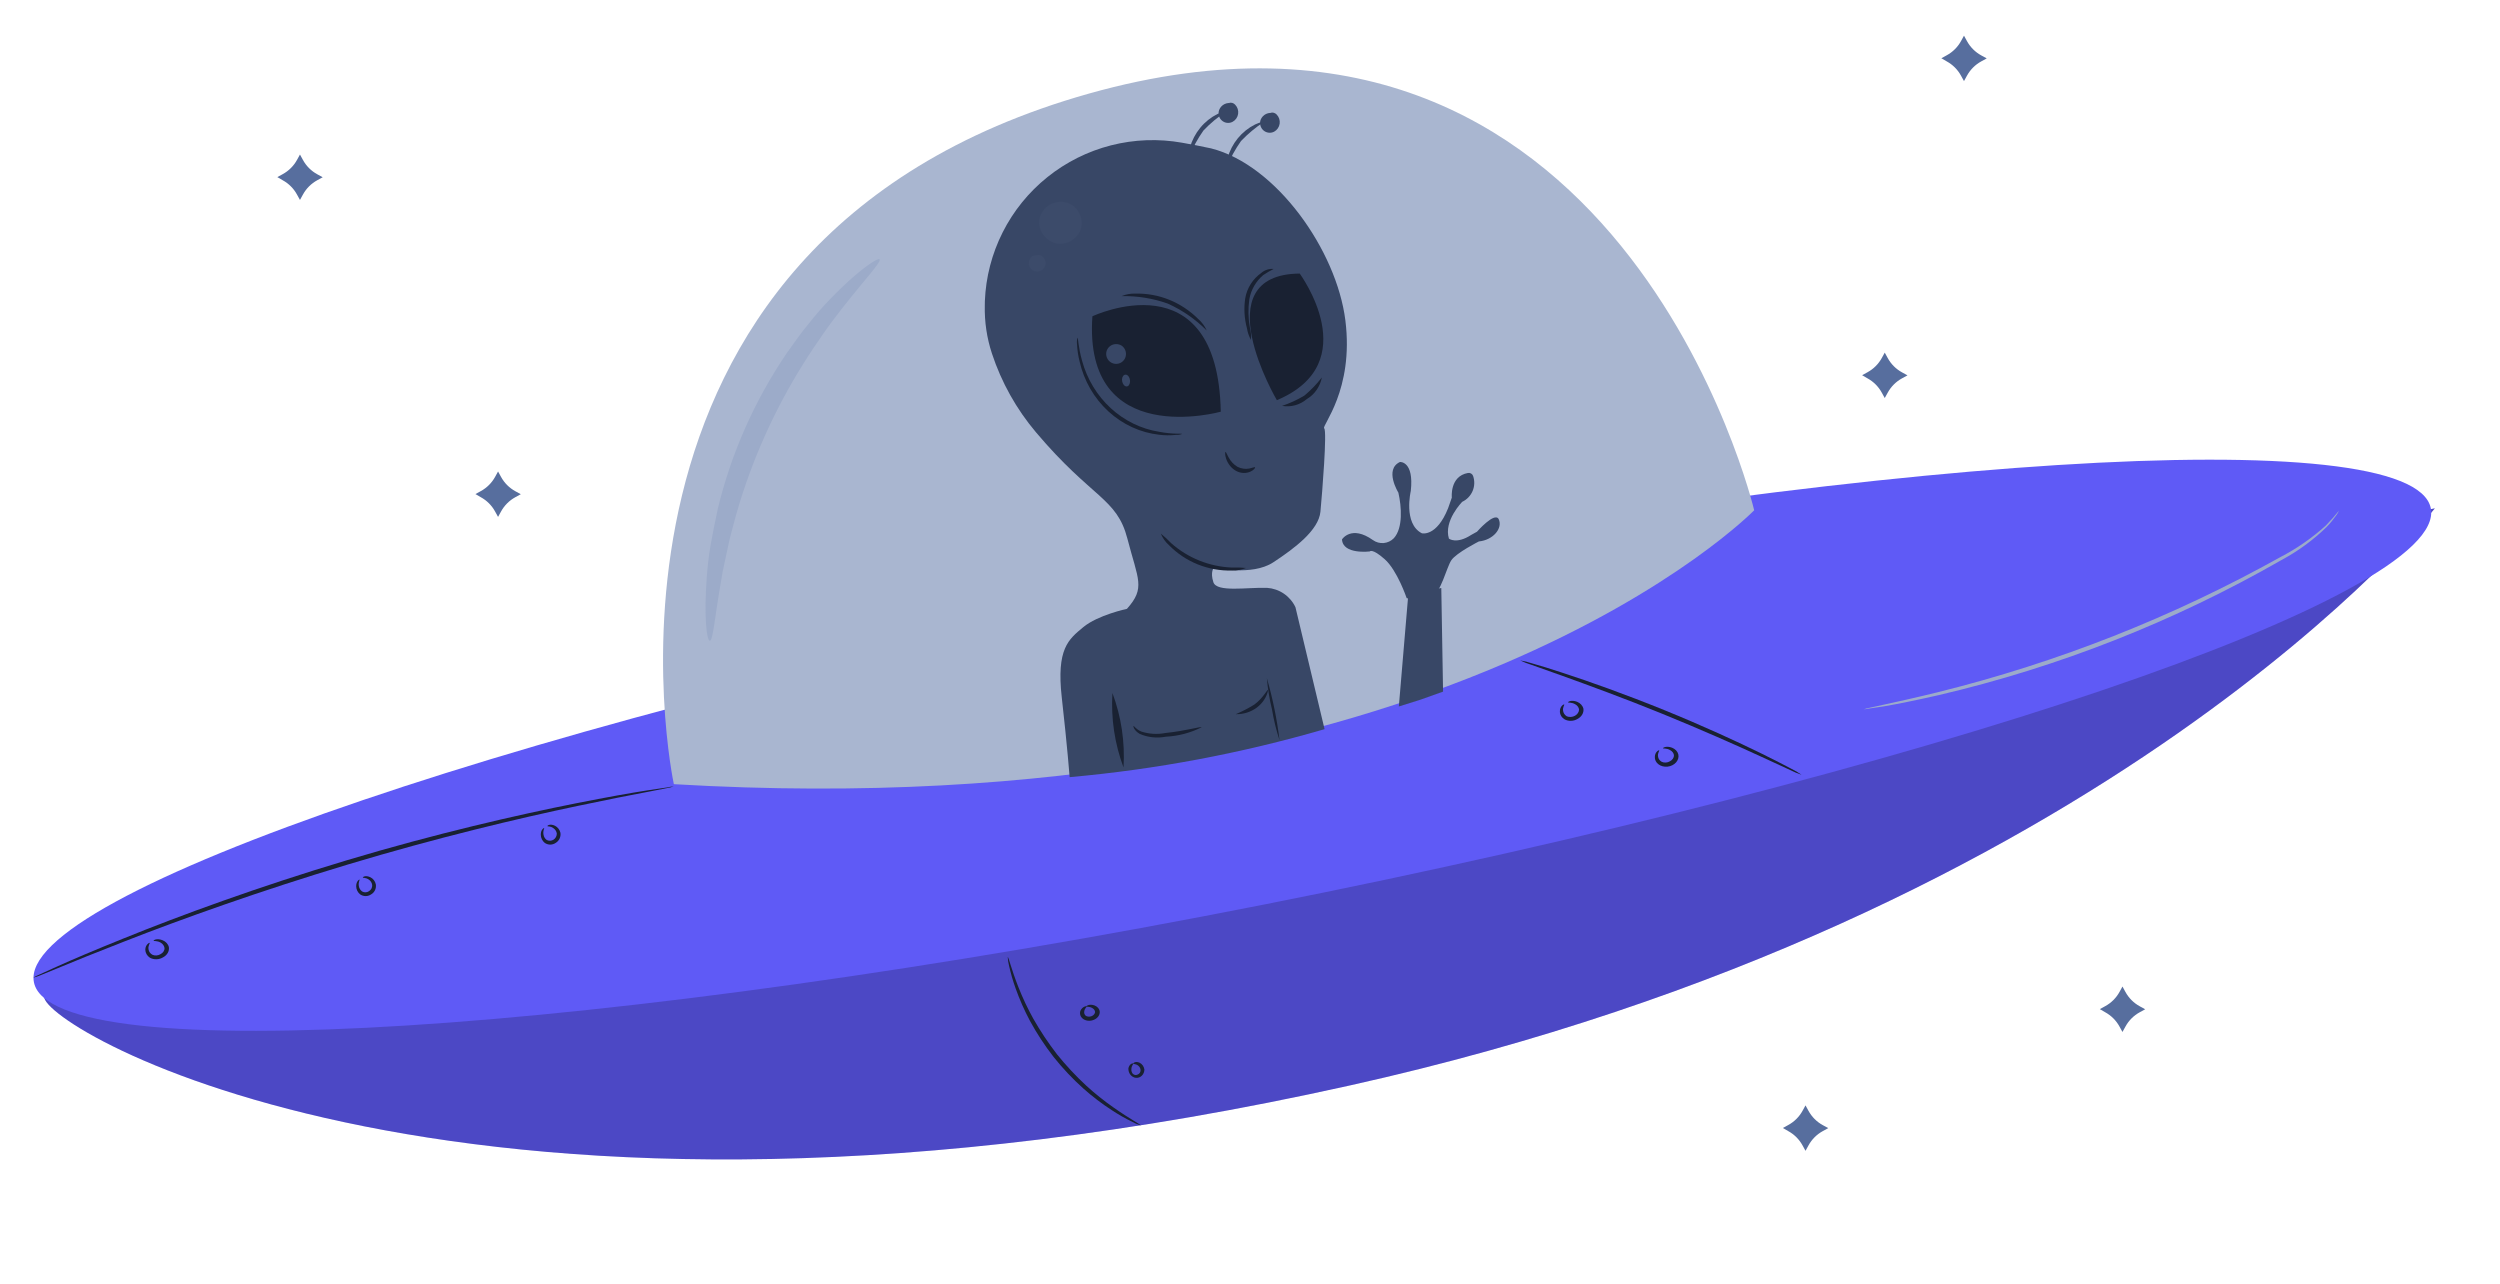
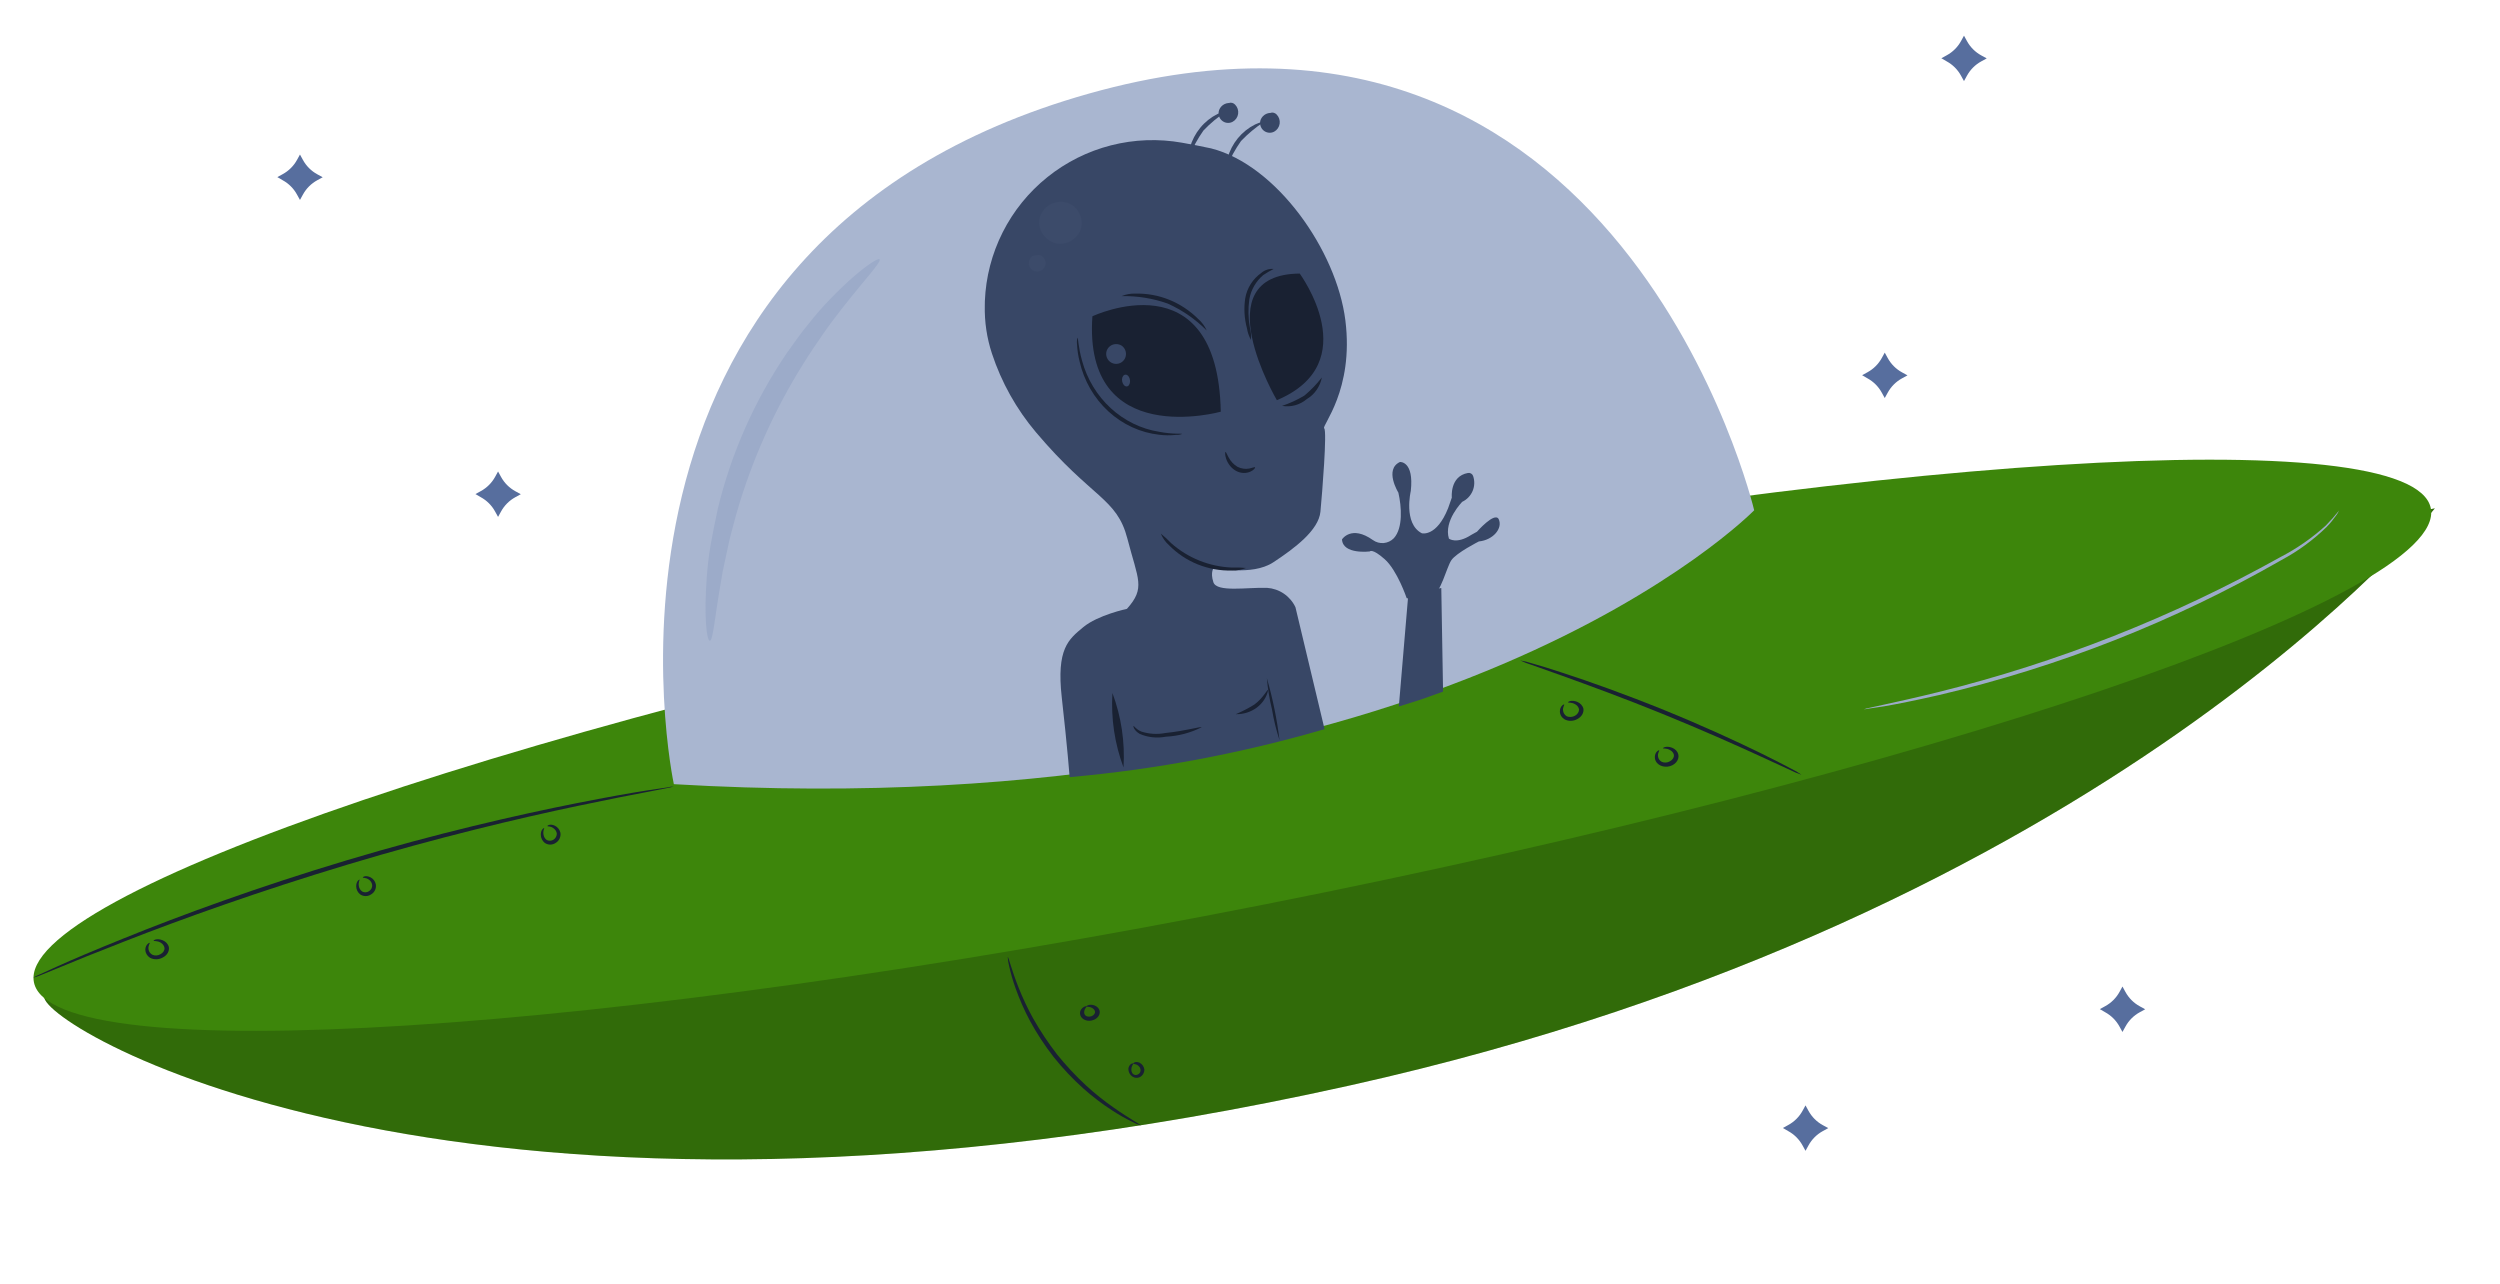
<svg xmlns="http://www.w3.org/2000/svg" width="631" height="324" viewbox="0 0 631 324" fill="none">
-   <path d="M11.139 251.506C10.397 259.2 117.384 323.723 340.77 273.954C532.729 231.211 614.553 128.305 614.553 128.305L11.139 251.506Z" fill="#5F5AF6" />
+   <path d="M11.139 251.506C10.397 259.2 117.384 323.723 340.77 273.954C532.729 231.211 614.553 128.305 614.553 128.305L11.139 251.506Z" fill="#3d860b" />
  <path opacity="0.2" d="M11.139 251.506C10.397 259.2 117.384 323.723 340.77 273.954C532.729 231.211 614.553 128.305 614.553 128.305L11.139 251.506Z" fill="black" />
-   <path d="M319.006 228.313C486.063 195.277 617.93 150.496 613.534 128.289C609.14 106.084 470.151 114.861 303.091 147.897C136.034 180.932 4.169 225.713 8.563 247.92C12.957 270.125 151.948 261.346 319.006 228.313Z" fill="#5F5AF6" />
+   <path d="M319.006 228.313C486.063 195.277 617.93 150.496 613.534 128.289C609.14 106.084 470.151 114.861 303.091 147.897C136.034 180.932 4.169 225.713 8.563 247.92C12.957 270.125 151.948 261.346 319.006 228.313Z" fill="#3d860b" />
  <path d="M170.078 197.925C170.078 197.925 140.689 61.425 274.861 23.617C409.033 -14.194 442.756 128.794 442.756 128.794C442.756 128.794 364.254 209.375 170.078 197.925Z" fill="#A9B6D0" />
  <path d="M222.005 65.449C222.561 66.037 218.345 70.422 212.372 78.058C210.903 79.963 209.278 82.054 207.673 84.405C206.067 86.758 204.323 89.272 202.682 91.935C195.354 103.661 189.701 116.347 185.882 129.629C185.058 132.717 184.207 135.627 183.661 138.392C183.114 141.154 182.425 143.776 182.083 146.143C180.403 155.66 179.98 161.716 179.166 161.717C178.349 161.715 177.647 155.623 178.394 145.575C178.593 143.086 178.862 140.365 179.371 137.485C179.878 134.606 180.521 131.523 181.201 128.293C184.599 114.307 190.485 101.044 198.577 89.132C200.5 86.447 202.277 83.867 204.182 81.612C205.863 79.475 207.652 77.426 209.542 75.471C216.421 68.311 221.601 64.92 222.005 65.449Z" fill="#9CABC9" />
  <path d="M590.373 128.868C590.193 129.283 589.965 129.673 589.695 130.033C588.953 131.093 588.131 132.09 587.235 133.019C583.832 136.328 579.986 139.139 575.809 141.373C548.78 156.866 519.663 168.34 489.363 175.442C483.473 176.789 478.818 177.707 475.573 178.271L471.78 178.835C471.341 178.932 470.897 178.998 470.448 179.033C470.867 178.86 471.308 178.74 471.756 178.674L475.491 177.852C478.754 177.141 483.453 176.115 489.23 174.683C519.361 167.21 548.373 155.763 575.519 140.638C579.686 138.485 583.556 135.797 587.037 132.641C588.214 131.442 589.328 130.183 590.373 128.868Z" fill="#9CABC9" />
  <path d="M287.908 284.052C287.198 283.846 286.514 283.556 285.872 283.189C284.057 282.318 282.303 281.322 280.624 280.21C278.107 278.588 275.723 276.773 273.49 274.781C270.758 272.34 268.238 269.676 265.959 266.813C263.71 263.929 261.701 260.868 259.955 257.656C258.552 255.027 257.347 252.297 256.349 249.491C255.666 247.602 255.109 245.671 254.676 243.709C254.488 242.996 254.379 242.264 254.352 241.526C254.55 241.497 255.225 244.531 257.051 249.165C258.129 251.898 259.385 254.558 260.81 257.129C262.588 260.258 264.586 263.257 266.788 266.108C269.043 268.914 271.503 271.55 274.147 273.999C276.321 275.991 278.627 277.837 281.049 279.525C285.175 282.449 287.999 283.857 287.908 284.052Z" fill="#192132" />
  <path d="M274.301 254.03C274.322 254.172 273.751 254.502 273.669 255.275C273.623 255.479 273.634 255.686 273.702 255.88C273.769 256.074 273.89 256.249 274.057 256.392C274.263 256.513 274.503 256.584 274.76 256.6C275.014 256.615 275.276 256.573 275.514 256.481C275.751 256.387 275.957 256.243 276.113 256.066C276.27 255.888 276.368 255.681 276.402 255.467C276.391 255.263 276.326 255.066 276.209 254.891C276.093 254.715 275.929 254.568 275.732 254.454C274.99 253.989 274.301 254.195 274.229 254.041C274.157 253.886 274.921 253.341 276.195 253.748C276.571 253.88 276.892 254.091 277.132 254.361C277.371 254.632 277.52 254.952 277.568 255.294C277.612 255.734 277.479 256.184 277.19 256.572C276.903 256.962 276.478 257.267 275.977 257.444C275.548 257.612 275.079 257.677 274.621 257.632C274.166 257.586 273.741 257.432 273.396 257.189C273.053 256.943 272.805 256.619 272.682 256.25C272.559 255.883 272.566 255.487 272.701 255.111C273.246 253.94 274.328 253.881 274.301 254.03Z" fill="#192132" />
  <path d="M286.037 268.481C286.06 268.636 285.617 268.946 285.56 269.807C285.536 270.023 285.556 270.247 285.621 270.457C285.684 270.669 285.787 270.863 285.926 271.028C286.097 271.192 286.308 271.299 286.531 271.33C286.756 271.36 286.98 271.315 287.177 271.199C287.387 271.121 287.57 270.971 287.697 270.772C287.825 270.573 287.891 270.334 287.888 270.087C287.869 269.868 287.806 269.658 287.704 269.469C287.601 269.279 287.462 269.115 287.297 268.989C286.665 268.454 286.1 268.63 286.037 268.481C285.975 268.333 286.583 267.752 287.654 268.241C287.969 268.399 288.243 268.639 288.452 268.941C288.661 269.242 288.797 269.595 288.85 269.967C288.842 270.261 288.779 270.552 288.666 270.817C288.555 271.083 288.392 271.319 288.192 271.514C287.994 271.706 287.76 271.855 287.503 271.945C287.247 272.037 286.976 272.07 286.707 272.043C286.436 272.02 286.171 271.933 285.928 271.794C285.685 271.658 285.47 271.465 285.292 271.238C285.116 271.007 284.982 270.741 284.9 270.458C284.819 270.174 284.788 269.875 284.814 269.58C285.157 268.321 286.054 268.321 286.037 268.481Z" fill="#192132" />
  <path d="M8.385 246.767C8.87 246.458 9.382 246.197 9.916 245.987L14.412 243.946C18.222 242.21 23.962 239.778 31.12 236.89C45.294 231.135 65.179 223.832 87.571 217.121C109.963 210.407 130.616 205.676 145.632 202.705C153.139 201.22 159.242 200.128 163.458 199.48L168.332 198.755C168.894 198.618 169.466 198.533 170.044 198.501C169.499 198.679 168.942 198.818 168.375 198.911L163.534 199.857C159.339 200.646 153.251 201.838 145.759 203.424C130.789 206.574 110.22 211.457 87.85 218.185C65.481 224.914 45.614 232.051 31.373 237.631C24.241 240.414 18.502 242.721 14.559 244.375L9.996 246.241C9.473 246.459 8.935 246.636 8.385 246.767Z" fill="#192132" />
  <path d="M454.707 195.552C453.748 195.247 452.817 194.86 451.926 194.397L444.464 190.96C438.16 188.054 429.407 184.167 419.597 180.174C409.788 176.18 400.802 172.911 394.253 170.546L386.504 167.795C385.536 167.503 384.596 167.131 383.688 166.685C384.688 166.847 385.672 167.09 386.632 167.415C388.504 167.941 391.193 168.748 394.495 169.846C401.115 172 410.175 175.219 420.005 179.207C429.833 183.198 438.567 187.229 444.79 190.287C447.897 191.837 450.411 193.113 452.116 194.025C453.024 194.459 453.89 194.968 454.707 195.552Z" fill="#192132" />
  <path d="M394.796 177.812C394.95 177.909 394.344 178.491 394.538 179.487C394.63 180.022 394.965 180.497 395.472 180.806C395.793 180.929 396.151 180.98 396.51 180.953C396.869 180.928 397.216 180.824 397.526 180.652C397.833 180.481 398.087 180.248 398.267 179.973C398.45 179.699 398.549 179.393 398.559 179.084C398.517 178.817 398.41 178.561 398.247 178.334C398.081 178.107 397.862 177.914 397.602 177.77C396.664 177.2 395.822 177.423 395.777 177.272C395.732 177.122 396.617 176.576 398.06 177.129C398.463 177.295 398.813 177.536 399.088 177.833C399.364 178.133 399.558 178.484 399.653 178.863C399.728 179.366 399.621 179.881 399.355 180.345C399.087 180.811 398.668 181.2 398.152 181.47C397.66 181.763 397.086 181.926 396.499 181.94C395.915 181.955 395.346 181.816 394.867 181.545C394.505 181.314 394.211 181.013 394.012 180.665C393.811 180.315 393.71 179.927 393.714 179.529C393.723 178.189 394.757 177.701 394.796 177.812Z" fill="#192132" />
  <path d="M137.362 209.025C137.38 209.142 137 209.693 137.184 210.673C137.222 210.942 137.315 211.198 137.455 211.429C137.596 211.661 137.78 211.86 137.999 212.014C138.269 212.153 138.571 212.217 138.873 212.2C139.175 212.186 139.466 212.092 139.72 211.926C139.977 211.762 140.184 211.533 140.327 211.259C140.471 210.987 140.544 210.68 140.538 210.37C140.496 210.104 140.399 209.851 140.258 209.624C140.114 209.397 139.928 209.201 139.709 209.053C138.908 208.44 138.211 208.662 138.169 208.509C138.126 208.359 138.856 207.835 140.077 208.423C140.42 208.596 140.721 208.843 140.959 209.152C141.197 209.458 141.367 209.814 141.453 210.195C141.528 210.697 141.454 211.209 141.24 211.663C141.026 212.117 140.685 212.494 140.259 212.745C139.852 213.027 139.372 213.179 138.879 213.179C138.386 213.178 137.902 213.026 137.492 212.741C137.187 212.499 136.94 212.187 136.767 211.834C136.596 211.479 136.502 211.09 136.496 210.695C136.473 209.375 137.324 208.894 137.362 209.025Z" fill="#192132" />
  <path d="M90.772 222.028C90.79 222.145 90.406 222.675 90.574 223.676C90.62 223.943 90.717 224.198 90.86 224.429C91.004 224.657 91.191 224.855 91.409 225.012C91.676 225.163 91.978 225.236 92.283 225.223C92.587 225.208 92.882 225.108 93.132 224.932C93.398 224.779 93.614 224.549 93.758 224.274C93.901 223.998 93.963 223.685 93.94 223.373C93.902 223.105 93.811 222.847 93.67 222.616C93.53 222.384 93.343 222.186 93.125 222.034C92.324 221.443 91.622 221.645 91.58 221.492C91.537 221.342 92.272 220.838 93.497 221.425C93.839 221.595 94.141 221.844 94.376 222.15C94.613 222.458 94.778 222.816 94.858 223.195C94.941 223.696 94.873 224.206 94.662 224.661C94.45 225.116 94.105 225.493 93.676 225.739C93.268 226.022 92.786 226.174 92.291 226.173C91.796 226.173 91.311 226.022 90.9 225.737C90.594 225.496 90.346 225.185 90.173 224.833C90.001 224.478 89.907 224.09 89.902 223.695C89.898 222.375 90.734 221.896 90.772 222.028Z" fill="#192132" />
  <path d="M37.78 237.985C37.909 238.083 37.304 238.665 37.498 239.661C37.538 239.931 37.645 240.186 37.811 240.413C37.977 240.64 38.196 240.831 38.456 240.977C38.77 241.123 39.13 241.187 39.495 241.161C39.86 241.135 40.211 241.02 40.511 240.83C40.833 240.673 41.101 240.44 41.278 240.162C41.458 239.884 41.544 239.571 41.523 239.26C41.433 238.724 41.095 238.249 40.589 237.94C39.651 237.37 38.785 237.599 38.762 237.444C38.739 237.291 39.604 236.748 41.051 237.32C41.454 237.482 41.805 237.723 42.079 238.025C42.349 238.325 42.536 238.677 42.623 239.057C42.7 239.554 42.598 240.066 42.334 240.528C42.069 240.988 41.652 241.376 41.14 241.643C40.645 241.938 40.065 242.103 39.475 242.117C38.885 242.131 38.31 241.995 37.827 241.721C37.472 241.483 37.185 241.181 36.986 240.833C36.787 240.485 36.681 240.099 36.673 239.705C36.705 238.362 37.74 237.871 37.78 237.985Z" fill="#192132" />
  <path d="M418.765 189.394C418.918 189.486 418.312 190.054 418.499 191.003C418.537 191.263 418.638 191.512 418.797 191.733C418.956 191.954 419.172 192.142 419.425 192.283C419.736 192.429 420.094 192.492 420.458 192.469C420.818 192.445 421.172 192.336 421.473 192.152C421.796 191.994 422.066 191.764 422.248 191.49C422.432 191.214 422.521 190.907 422.508 190.599C422.464 190.342 422.36 190.098 422.196 189.882C422.034 189.663 421.817 189.48 421.561 189.341C420.626 188.772 419.789 189.012 419.744 188.865C419.7 188.72 420.585 188.185 422.02 188.718C422.423 188.876 422.774 189.106 423.047 189.397C423.321 189.689 423.511 190.03 423.604 190.398C423.683 190.743 423.675 191.1 423.58 191.448C423.483 191.798 423.302 192.128 423.047 192.422C422.792 192.715 422.469 192.961 422.097 193.147C421.727 193.333 421.32 193.453 420.9 193.5C420.479 193.546 420.057 193.518 419.659 193.415C419.262 193.314 418.9 193.142 418.598 192.91C418.293 192.679 418.053 192.394 417.896 192.074C417.737 191.754 417.665 191.404 417.681 191.049C417.694 189.765 418.724 189.266 418.765 189.394Z" fill="#192132" />
  <path d="M298.363 36.022C292.405 34.961 286.288 35.187 280.423 36.684C274.56 38.181 269.083 40.917 264.367 44.704C259.648 48.489 255.799 53.241 253.076 58.637C250.353 64.033 248.818 69.949 248.58 75.984L248.563 77.107C248.47 81.222 249.079 85.322 250.366 89.229C252.762 96.506 256.534 103.253 261.478 109.106C275.66 125.9 281.874 125.587 284.559 135.972C287.247 146.358 289.176 148.37 284.439 153.673C284.439 153.673 277.088 155.235 273.403 158.304C269.721 161.375 266.596 163.673 267.997 176.1C269.396 188.529 269.98 196.153 269.98 196.153C291.77 194.208 313.319 190.151 334.323 184.04L326.973 153.268C326.325 151.888 325.317 150.706 324.057 149.845C322.795 148.984 321.327 148.476 319.803 148.373C314.721 148.213 307.115 149.568 306.256 146.948C305.397 144.329 306.399 143.245 306.399 143.245C306.399 143.245 315.932 145.509 321.373 141.932C326.814 138.355 332.829 133.819 333.276 129.154C333.725 124.489 334.985 108.693 334.225 108.115C333.468 107.536 341.787 98.504 339.573 80.867C337.358 63.228 322.2 41.654 305.691 37.455C303.151 36.912 300.708 36.433 298.363 36.022Z" fill="#384766" />
  <path d="M275.721 79.831C275.721 79.831 307.362 64.83 308.123 103.913C308.123 103.913 273.352 113.635 275.721 79.831Z" fill="#192132" />
  <path d="M322.281 101.004C322.281 101.004 303.583 69.238 328.059 69.046C328.074 69.145 344.709 91.575 322.281 101.004Z" fill="#192132" />
  <path d="M373.263 136.662C373.263 136.662 367.553 139.552 366.316 141.409C365.078 143.267 363.72 149.552 361.363 150.637C359.32 151.28 357.149 151.399 355.049 150.983C355.049 150.983 352.673 143.95 349.491 141.137C346.309 138.325 345.74 139.185 345.74 139.185C345.74 139.185 338.928 140.034 338.72 136.147C338.72 136.147 341.053 132.433 346.522 136.313C347.309 136.881 348.275 137.147 349.244 137.063C350.211 136.978 351.117 136.549 351.796 135.854C354.156 133.28 353.759 127.868 352.948 124.337C352.948 124.337 349.315 118.489 353.353 116.603C353.353 116.603 356.936 116.335 356.082 123.931C356.082 123.931 354.132 132.16 358.874 134.597C358.874 134.597 362.585 135.598 365.506 128.263L366.439 125.596C366.439 125.596 365.864 120.211 370.51 119.378C370.779 119.327 371.059 119.375 371.296 119.511C371.535 119.648 371.716 119.864 371.806 120.123C372.24 121.355 372.199 122.703 371.695 123.908C371.192 125.114 370.257 126.091 369.074 126.652C369.074 126.652 364.322 131.44 365.707 135.95C365.707 135.95 367.589 137.446 371.34 135.009L372.796 134.201C372.796 134.201 377.22 129.135 378.255 131.002C379.378 133.323 376.876 136.309 373.263 136.662Z" fill="#384766" />
  <path d="M355.479 149.73L353.066 178.317L358.575 176.584L364.229 174.566L363.783 148.415L355.479 149.73Z" fill="#384766" />
  <g opacity="0.2">
    <path opacity="0.2" d="M266.864 51.031C265.647 51.209 264.528 51.8 263.691 52.702C262.856 53.606 262.354 54.766 262.268 55.994C262.274 57.25 262.701 58.469 263.48 59.454C264.259 60.442 265.346 61.14 266.567 61.438C267.809 61.663 269.091 61.456 270.204 60.857C271.316 60.256 272.192 59.297 272.687 58.134C273.111 56.945 273.11 55.645 272.685 54.456C272.262 53.265 271.438 52.258 270.356 51.606C269.667 51.226 268.901 51.002 268.116 50.952C267.332 50.901 266.543 51.022 265.809 51.308" fill="#9CABC9" />
  </g>
  <path d="M281.554 86.853C280.986 86.882 280.447 87.108 280.02 87.49C279.596 87.872 279.315 88.389 279.222 88.955C279.137 89.553 279.267 90.162 279.589 90.671C279.909 91.181 280.401 91.56 280.976 91.736C281.547 91.912 282.164 91.876 282.711 91.636C283.261 91.394 283.704 90.961 283.962 90.418C284.211 89.881 284.266 89.275 284.118 88.702C283.971 88.129 283.632 87.624 283.156 87.275C282.854 87.069 282.51 86.932 282.15 86.875C281.791 86.818 281.421 86.843 281.073 86.947" fill="#384766" />
  <path d="M284.065 94.575C283.837 94.573 283.625 94.692 283.465 94.911C283.307 95.126 283.209 95.429 283.19 95.768C283.188 96.12 283.264 96.477 283.41 96.786C283.556 97.091 283.761 97.325 283.993 97.446C284.224 97.571 284.465 97.571 284.675 97.45C284.887 97.328 285.052 97.094 285.142 96.786C285.22 96.534 285.244 96.246 285.21 95.951C285.174 95.659 285.083 95.378 284.946 95.144C284.811 94.909 284.636 94.734 284.445 94.636C284.254 94.541 284.054 94.529 283.873 94.604" fill="#384766" />
  <g opacity="0.2">
    <path opacity="0.2" d="M260.763 64.551C260.325 64.793 259.988 65.18 259.809 65.644C259.628 66.109 259.617 66.622 259.777 67.094C259.936 67.566 260.255 67.968 260.68 68.229C261.107 68.489 261.61 68.591 262.103 68.517C262.595 68.444 263.048 68.2 263.379 67.827C263.71 67.454 263.9 66.977 263.915 66.479C263.931 65.981 263.771 65.493 263.463 65.101C263.154 64.709 262.718 64.437 262.232 64.333" fill="#9CABC9" />
  </g>
  <path d="M298.352 109.536C297.863 109.718 297.341 109.796 296.818 109.764C295.406 109.921 293.979 109.911 292.566 109.729C287.827 109.2 283.343 107.134 279.745 103.825C276.147 100.517 273.612 96.127 272.494 91.272C272.13 89.826 271.91 88.347 271.837 86.857C271.772 86.312 271.812 85.761 271.953 85.236C272.147 85.207 272.118 87.541 273.121 91.076C274.381 95.687 276.891 99.833 280.343 103.012C283.797 106.191 288.047 108.264 292.573 108.982C296.07 109.667 298.344 109.349 298.352 109.536Z" fill="#192132" />
  <path d="M304.577 83.417C301.712 80.56 298.377 78.257 294.728 76.621C290.975 75.29 287.024 74.655 283.068 74.748C284.178 74.277 285.374 74.059 286.578 74.106C289.482 74.033 292.378 74.559 295.094 75.654C297.811 76.749 300.293 78.389 302.395 80.481C303.325 81.282 304.07 82.286 304.577 83.417Z" fill="#192132" />
  <path d="M315.751 85.799C315.234 84.886 314.888 83.887 314.73 82.854C314.065 80.395 313.916 77.829 314.294 75.306C314.507 74.022 314.983 72.787 315.687 71.679C316.391 70.568 317.313 69.606 318.401 68.845C318.822 68.49 319.31 68.221 319.839 68.055C320.368 67.89 320.924 67.832 321.476 67.881C320.568 68.346 319.687 68.863 318.84 69.426C316.992 70.999 315.754 73.143 315.339 75.494C314.995 77.898 315.042 80.337 315.479 82.723C315.742 83.725 315.833 84.766 315.751 85.799Z" fill="#192132" />
  <path d="M333.637 95.271C333.415 96.41 332.963 97.485 332.309 98.424C331.657 99.363 330.819 100.145 329.85 100.722C328.988 101.453 327.982 101.984 326.904 102.283C325.822 102.579 324.693 102.637 323.584 102.447C325.546 101.79 327.435 100.92 329.219 99.854C330.848 98.497 332.328 96.961 333.637 95.271Z" fill="#192132" />
  <path d="M316.794 117.971C316.813 118.102 316.511 118.619 315.657 119.016C315.09 119.276 314.478 119.399 313.86 119.377C313.239 119.356 312.624 119.19 312.047 118.89C311.472 118.587 310.948 118.158 310.506 117.625C310.062 117.09 309.712 116.465 309.472 115.781C309.125 114.732 309.217 114.068 309.328 114.052C309.44 114.035 309.642 114.633 310.084 115.421C310.631 116.452 311.415 117.287 312.343 117.825C313.297 118.301 314.335 118.451 315.334 118.255C316.236 118.054 316.712 117.803 316.794 117.971Z" fill="#192132" />
  <path d="M314.502 143.351C313.375 143.82 312.156 144.043 310.933 144.001C307.98 144.08 305.042 143.55 302.309 142.451C299.577 141.348 297.108 139.701 295.058 137.606C294.147 136.803 293.44 135.803 292.993 134.679C293.911 135.425 294.779 136.229 295.591 137.086C299.825 140.847 305.263 143.029 310.965 143.253C312.144 143.206 313.327 143.241 314.502 143.351Z" fill="#192132" />
  <path d="M283.574 193.707C281.326 187.657 280.389 181.356 280.779 174.914C283.026 180.964 283.963 187.264 283.574 193.707Z" fill="#192132" />
  <path d="M303.295 183.558C300.523 184.963 297.434 185.78 294.285 185.941C292.013 186.378 289.673 186.125 287.653 185.225C286.132 184.334 285.987 183.22 286.112 183.22C286.239 183.219 286.676 184.033 288.049 184.636C289.987 185.275 292.118 185.404 294.187 185.004C299.224 184.493 303.194 183.299 303.295 183.558Z" fill="#192132" />
  <path d="M322.953 186.819C322.135 184.329 321.496 181.731 321.054 179.083C320.415 176.485 319.976 173.815 319.749 171.14C321.228 176.225 322.308 181.504 322.956 186.839L322.953 186.819Z" fill="#192132" />
  <path d="M320.091 174.13C319.745 175.877 318.724 177.465 317.217 178.594C315.708 179.722 313.82 180.315 311.904 180.261C313.525 179.573 315.086 178.765 316.573 177.848C318.866 176.162 319.791 174.026 320.091 174.13Z" fill="#192132" />
  <path d="M318.993 30.797C316.899 32.163 314.967 33.773 313.235 35.593C311.778 37.649 310.562 39.876 309.615 42.228C309.496 42.246 309.475 41.286 309.84 39.889C310.353 38.059 311.232 36.359 312.426 34.901C313.619 33.443 315.1 32.258 316.773 31.421C318.073 30.807 318.953 30.676 318.993 30.797Z" fill="#384766" />
  <path d="M321.58 28.634C320.92 28.416 320.202 28.459 319.571 28.754C318.942 29.051 318.446 29.576 318.185 30.228C318.022 30.693 318.003 31.197 318.128 31.675C318.252 32.154 318.519 32.582 318.89 32.907C319.26 33.231 319.719 33.434 320.204 33.491C320.691 33.549 321.182 33.456 321.615 33.224C321.98 33.021 322.295 32.734 322.532 32.388C322.771 32.04 322.924 31.642 322.985 31.224C323.043 30.806 323.007 30.378 322.878 29.977C322.746 29.574 322.524 29.209 322.231 28.907C322.037 28.699 321.791 28.546 321.517 28.467C321.244 28.39 320.956 28.387 320.683 28.46" fill="#384766" />
  <path d="M309.503 28.169C307.402 29.522 305.469 31.126 303.745 32.95C302.285 35.011 301.07 37.241 300.126 39.595C300.005 39.613 299.988 38.671 300.33 37.256C300.851 35.418 301.741 33.712 302.944 32.251C304.138 30.791 305.624 29.604 307.299 28.77C308.501 28.173 309.465 28.05 309.503 28.169Z" fill="#384766" />
  <path d="M311.101 26.133C310.438 25.915 309.72 25.963 309.09 26.263C308.463 26.562 307.971 27.092 307.714 27.745C307.546 28.211 307.523 28.717 307.649 29.198C307.771 29.68 308.039 30.11 308.41 30.433C308.782 30.757 309.242 30.96 309.73 31.012C310.215 31.064 310.707 30.966 311.135 30.728C311.5 30.527 311.815 30.243 312.051 29.896C312.29 29.55 312.445 29.154 312.503 28.736C312.564 28.32 312.528 27.893 312.397 27.492C312.265 27.091 312.046 26.726 311.752 26.426C311.561 26.212 311.315 26.056 311.042 25.977C310.769 25.895 310.48 25.898 310.206 25.979" fill="#384766" />
  <path d="M495.711 9L496.456 10.362C497.292 11.897 498.553 13.158 500.088 13.994L501.45 14.739L500.088 15.483C498.553 16.319 497.292 17.58 496.456 19.115L495.711 20.468L494.967 19.115C494.131 17.58 492.87 16.319 491.335 15.483L490 14.702L491.353 13.958C492.888 13.122 494.149 11.861 494.985 10.326L495.711 9Z" fill="#576E9E" />
  <path d="M125.711 119L126.456 120.362C127.292 121.897 128.553 123.158 130.088 123.994L131.45 124.738L130.088 125.483C128.553 126.319 127.292 127.58 126.456 129.115L125.711 130.468L124.967 129.115C124.131 127.58 122.87 126.319 121.335 125.483L120 124.702L121.353 123.958C122.888 123.122 124.149 121.861 124.985 120.326L125.711 119Z" fill="#576E9E" />
  <path d="M535.711 249L536.456 250.362C537.292 251.897 538.553 253.158 540.088 253.994L541.45 254.738L540.088 255.483C538.553 256.319 537.292 257.58 536.456 259.115L535.711 260.468L534.967 259.115C534.131 257.58 532.87 256.319 531.335 255.483L530 254.702L531.353 253.958C532.888 253.122 534.149 251.861 534.985 250.326L535.711 249Z" fill="#576E9E" />
  <path d="M455.711 279L456.456 280.362C457.292 281.897 458.553 283.158 460.088 283.994L461.45 284.738L460.088 285.483C458.553 286.319 457.292 287.58 456.456 289.115L455.711 290.468L454.967 289.115C454.131 287.58 452.87 286.319 451.335 285.483L450 284.702L451.353 283.958C452.888 283.122 454.149 281.861 454.985 280.326L455.711 279Z" fill="#576E9E" />
  <path d="M475.711 89L476.456 90.362C477.292 91.897 478.553 93.158 480.088 93.994L481.45 94.739L480.088 95.483C478.553 96.319 477.292 97.58 476.456 99.115L475.711 100.468L474.967 99.115C474.131 97.58 472.87 96.319 471.335 95.483L470 94.702L471.353 93.958C472.888 93.122 474.149 91.861 474.985 90.326L475.711 89Z" fill="#576E9E" />
  <path d="M75.711 39L76.456 40.362C77.292 41.897 78.553 43.158 80.088 43.994L81.45 44.739L80.088 45.483C78.553 46.319 77.292 47.58 76.456 49.115L75.711 50.468L74.967 49.115C74.131 47.58 72.87 46.319 71.335 45.483L70 44.702L71.353 43.958C72.888 43.122 74.149 41.861 74.985 40.326L75.711 39Z" fill="#576E9E" />
</svg>
